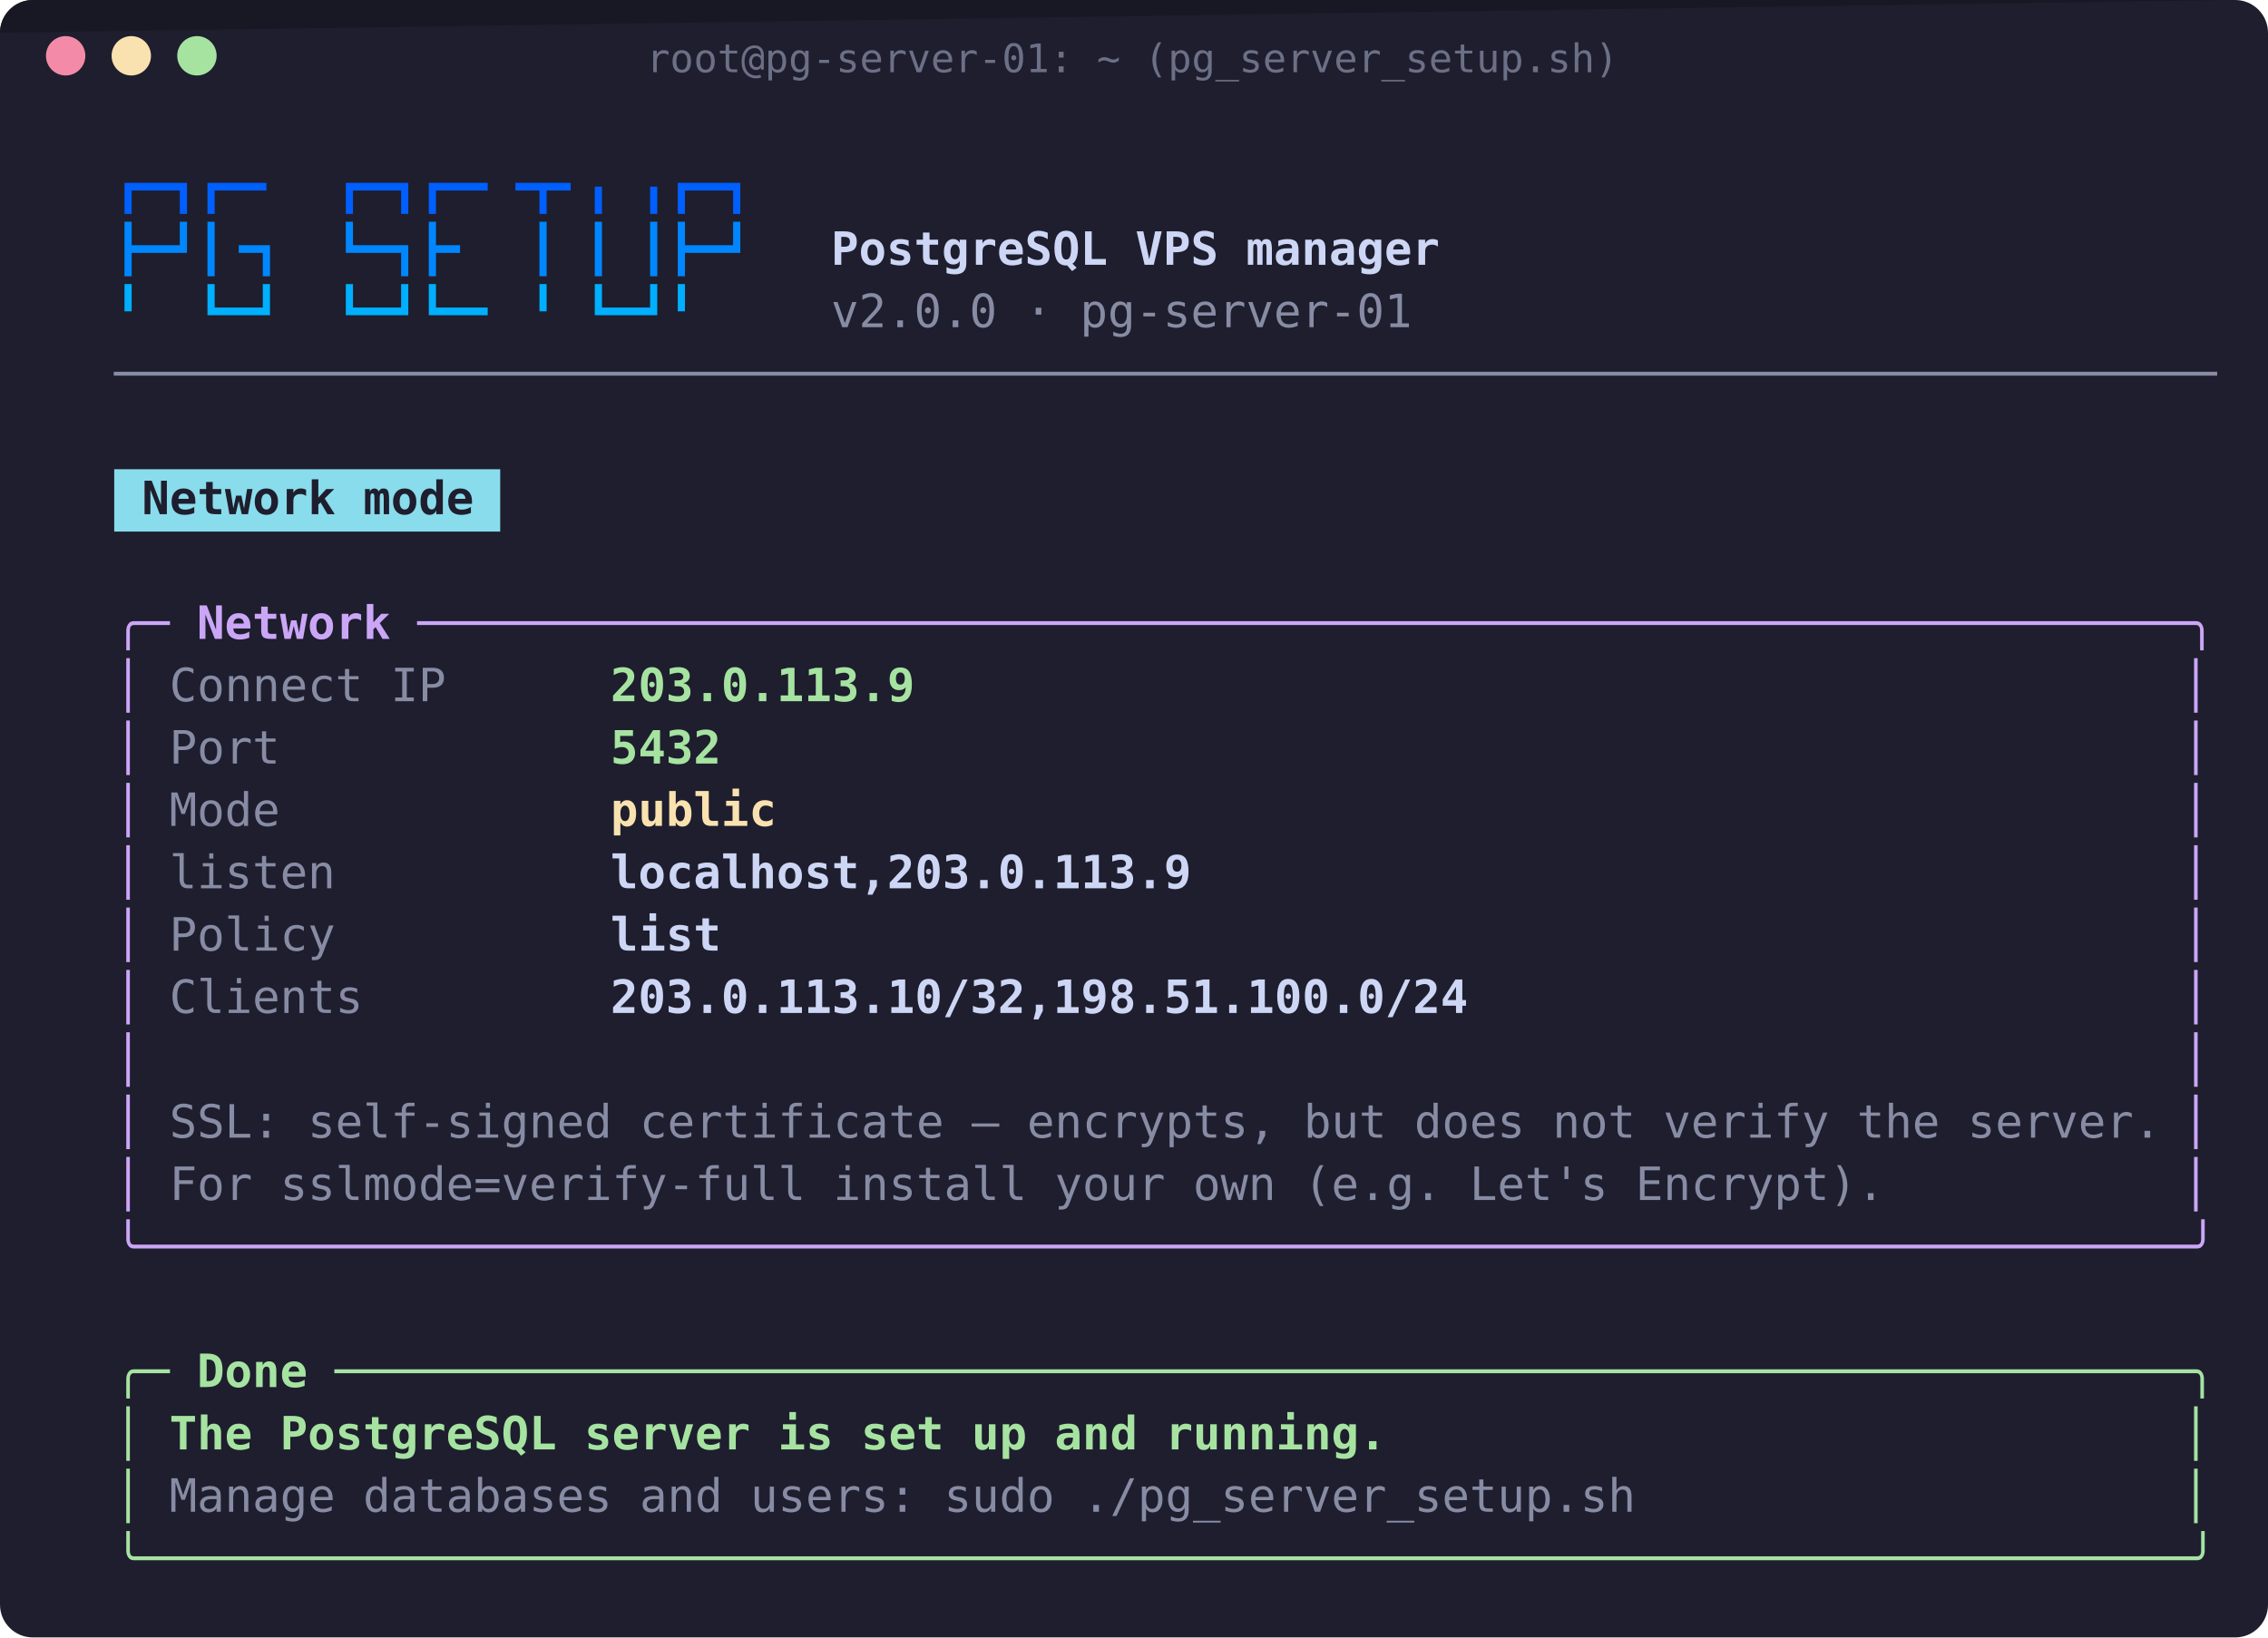
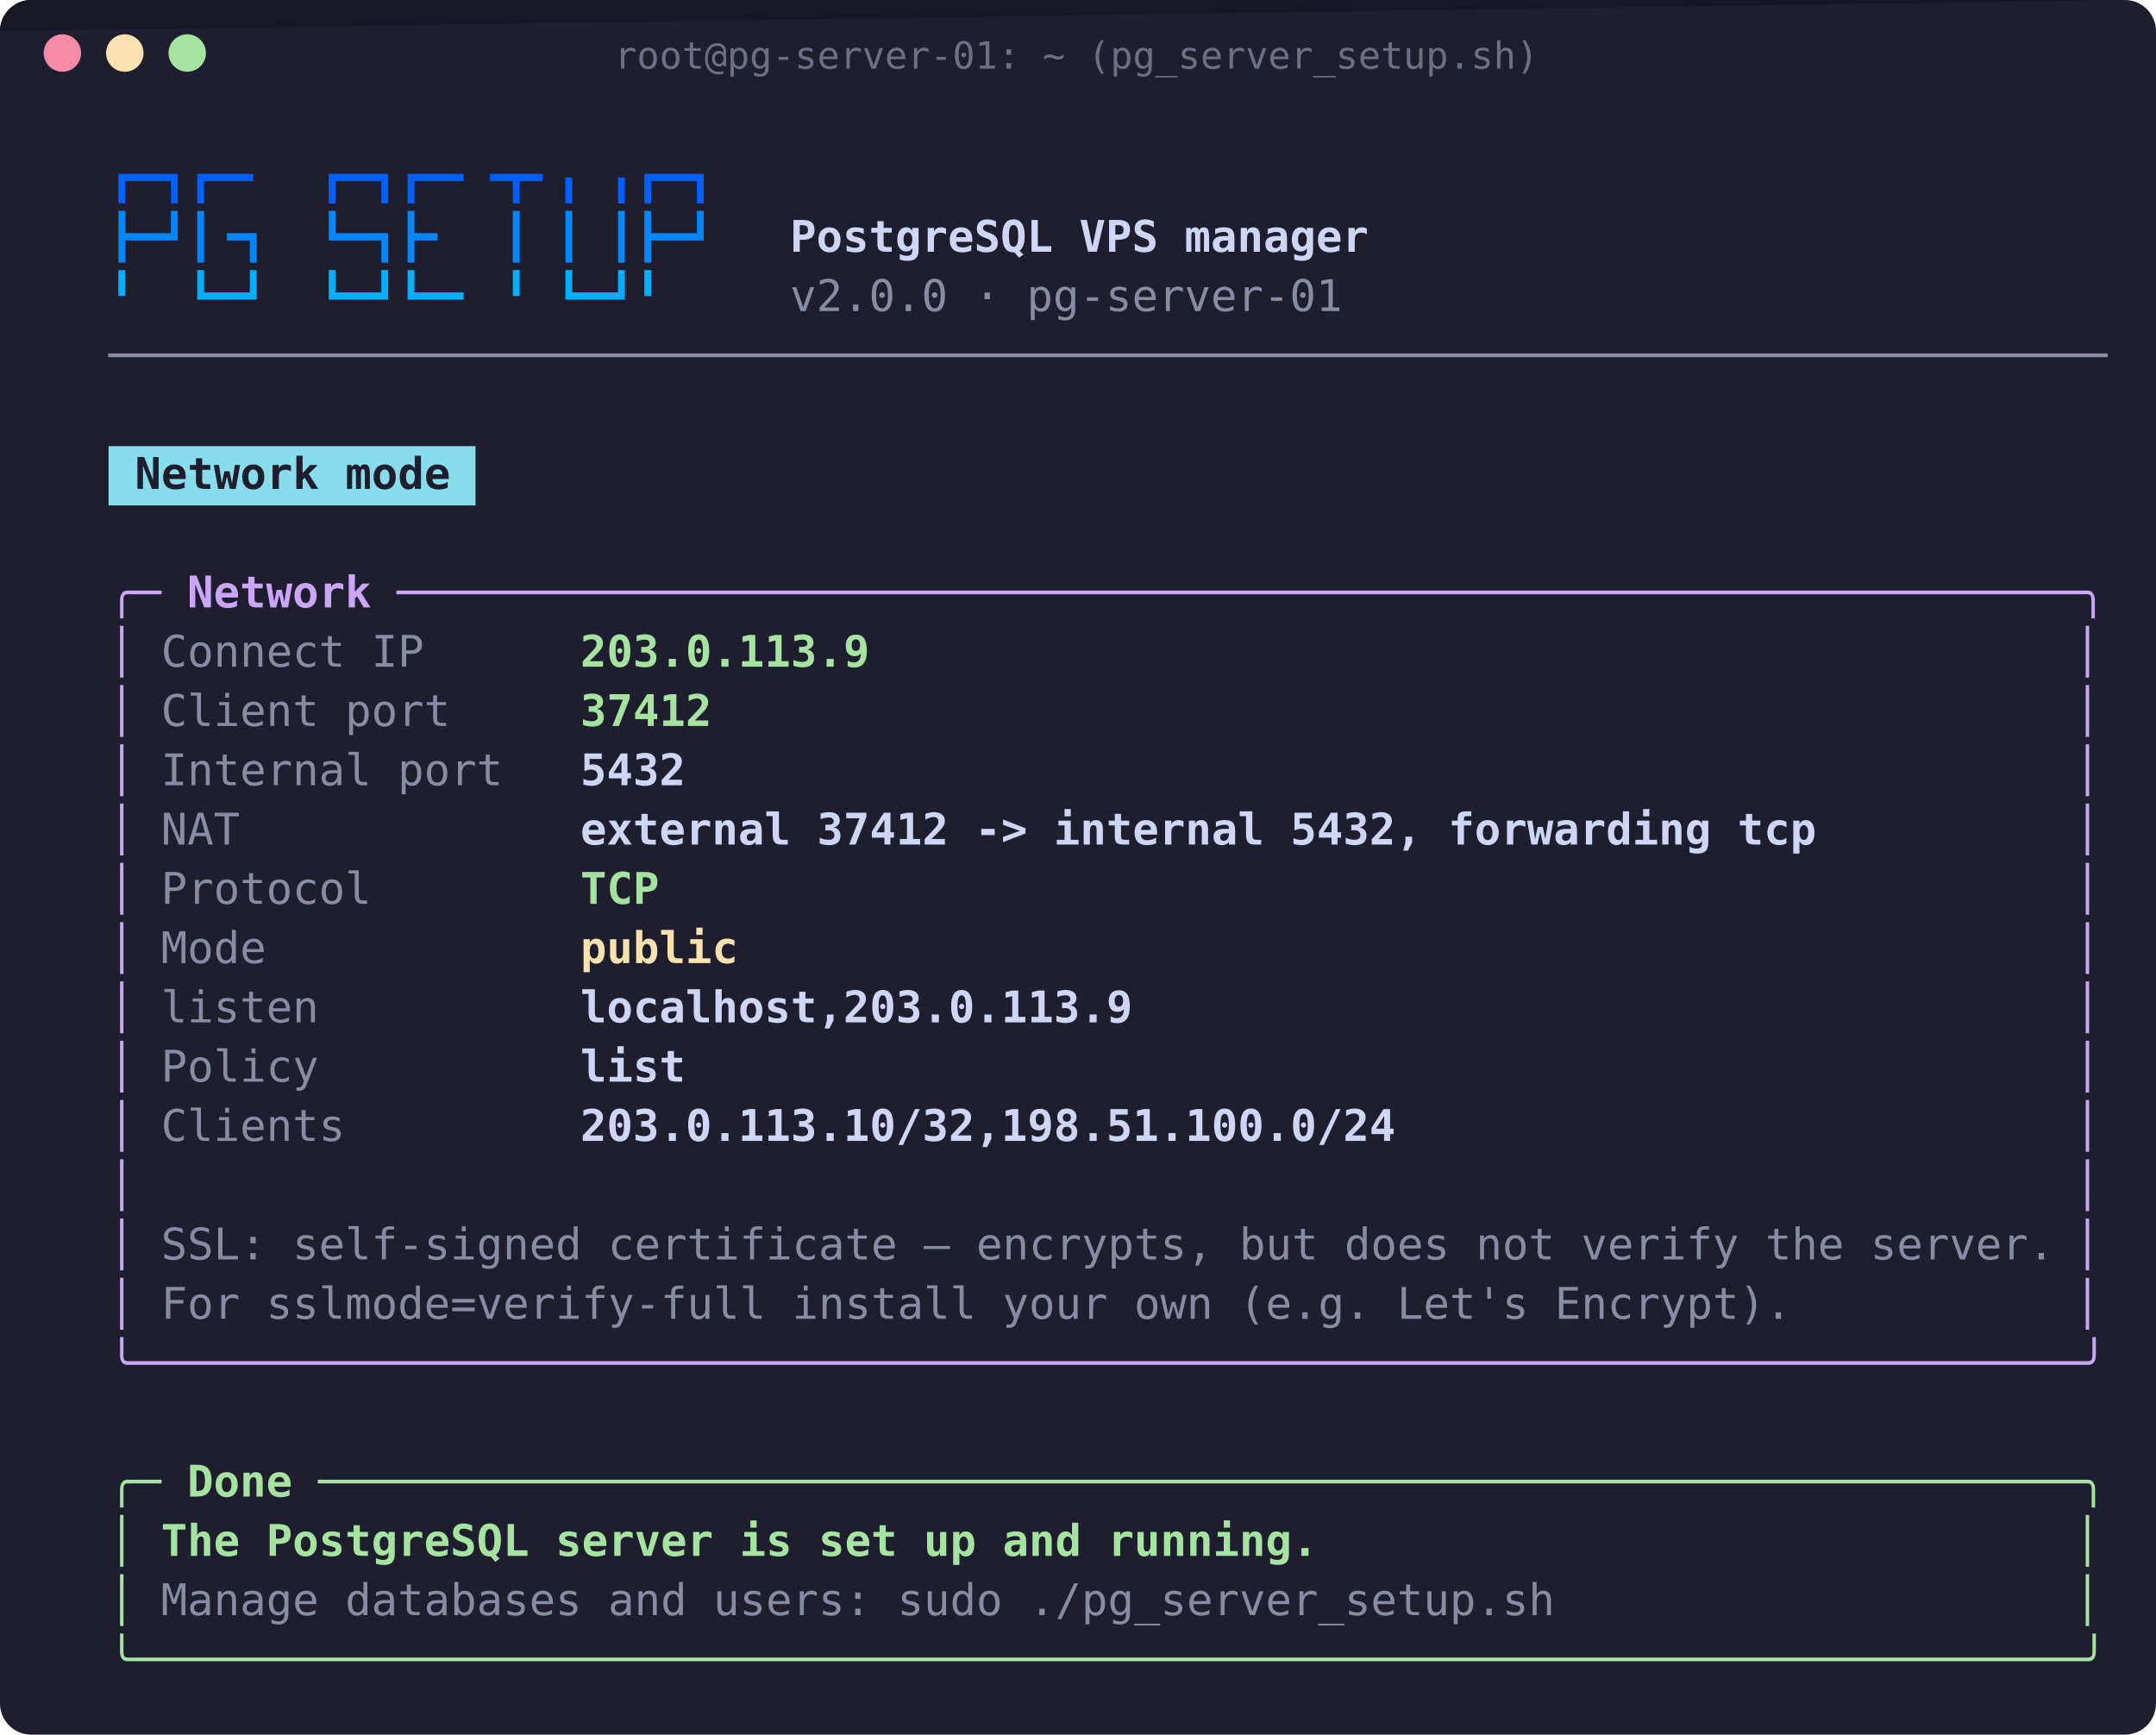
- <svg xmlns="http://www.w3.org/2000/svg" width="691" height="499" viewBox="0 0 691 499" role="img" aria-label="root@pg-server-01: ~ (pg_server_setup.sh)">
+ <svg xmlns="http://www.w3.org/2000/svg" width="691" height="556" viewBox="0 0 691 556" role="img" aria-label="root@pg-server-01: ~ (pg_server_setup.sh)">
  <rect width="100%" height="100%" rx="10" fill="#1e1e2e" />
  <path d="M0 10a10 10 0 0 1 10-10h671p10 10v24H0z" fill="#181825" />
  <circle cx="20" cy="17" r="6" fill="#f38ba8" />
  <circle cx="40" cy="17" r="6" fill="#f9e2af" />
  <circle cx="60" cy="17" r="6" fill="#a6e3a1" />
  <text x="345" y="22" fill="#6c7086" font-size="12" text-anchor="middle" font-family="'JetBrains Mono','DejaVu Sans Mono',Menlo,Consolas,monospace">root@pg-server-01: ~ (pg_server_setup.sh)</text>
  <g font-family="'JetBrains Mono','DejaVu Sans Mono',Menlo,Consolas,monospace" font-size="14">
    <text x="34.8" y="61.7" fill="#005fff" font-weight="bold" textLength="193.2" lengthAdjust="spacingAndGlyphs" xml:space="preserve">┏━┓┏━╸  ┏━┓┏━╸╺┳╸╻ ╻┏━┓</text>
    <text x="34.8" y="80.7" fill="#0087ff" font-weight="bold" textLength="193.2" lengthAdjust="spacingAndGlyphs" xml:space="preserve">┣━┛┃╺┓  ┗━┓┣╸  ┃ ┃ ┃┣━┛</text>
    <text x="253.2" y="80.7" fill="#cdd6f4" font-weight="bold" textLength="184.8" lengthAdjust="spacingAndGlyphs" xml:space="preserve">PostgreSQL VPS manager</text>
    <text x="34.8" y="99.7" fill="#00afff" font-weight="bold" textLength="193.2" lengthAdjust="spacingAndGlyphs" xml:space="preserve">╹  ┗━┛  ┗━┛┗━╸ ╹ ┗━┛╹  </text>
    <text x="253.2" y="99.7" fill="#cdd6f4" opacity="0.6" textLength="176.4" lengthAdjust="spacingAndGlyphs" xml:space="preserve">v2.0.0 · pg-server-01</text>
    <text x="34.8" y="118.7" fill="#cdd6f4" opacity="0.6" textLength="638.4" lengthAdjust="spacingAndGlyphs" xml:space="preserve">────────────────────────────────────────────────────────────────────────────</text>
    <rect x="34.8" y="143.0" width="117.6" height="19.0" fill="#89dceb" />
    <text x="34.8" y="156.7" fill="#1e1e2e" font-weight="bold" textLength="117.6" lengthAdjust="spacingAndGlyphs" xml:space="preserve"> Network mode </text>
    <text x="34.8" y="194.7" fill="#cba6f7" font-weight="bold" textLength="16.8" lengthAdjust="spacingAndGlyphs" xml:space="preserve">╭─</text>
    <text x="60.0" y="194.7" fill="#cba6f7" font-weight="bold" textLength="58.8" lengthAdjust="spacingAndGlyphs" xml:space="preserve">Network</text>
    <text x="127.2" y="194.7" fill="#cba6f7" font-weight="bold" textLength="546.0" lengthAdjust="spacingAndGlyphs" xml:space="preserve">────────────────────────────────────────────────────────────────╮</text>
    <text x="34.8" y="213.7" fill="#cba6f7" font-weight="bold" textLength="8.4" lengthAdjust="spacingAndGlyphs" xml:space="preserve">│</text>
    <text x="51.6" y="213.7" fill="#cdd6f4" opacity="0.6" textLength="84.0" lengthAdjust="spacingAndGlyphs" xml:space="preserve">Connect IP</text>
    <text x="186.0" y="213.7" fill="#a6e3a1" font-weight="bold" textLength="92.4" lengthAdjust="spacingAndGlyphs" xml:space="preserve">203.0.113.9</text>
    <text x="664.8" y="213.7" fill="#cba6f7" font-weight="bold" textLength="8.4" lengthAdjust="spacingAndGlyphs" xml:space="preserve">│</text>
    <text x="34.8" y="232.7" fill="#cba6f7" font-weight="bold" textLength="8.4" lengthAdjust="spacingAndGlyphs" xml:space="preserve">│</text>
-     <text x="51.6" y="232.7" fill="#cdd6f4" opacity="0.6" textLength="33.6" lengthAdjust="spacingAndGlyphs" xml:space="preserve">Port</text>
-     <text x="186.0" y="232.7" fill="#a6e3a1" font-weight="bold" textLength="33.6" lengthAdjust="spacingAndGlyphs" xml:space="preserve">5432</text>
+     <text x="51.6" y="232.7" fill="#cdd6f4" opacity="0.6" textLength="92.4" lengthAdjust="spacingAndGlyphs" xml:space="preserve">Client port</text>
+     <text x="186.0" y="232.7" fill="#a6e3a1" font-weight="bold" textLength="42.0" lengthAdjust="spacingAndGlyphs" xml:space="preserve">37412</text>
    <text x="664.8" y="232.7" fill="#cba6f7" font-weight="bold" textLength="8.4" lengthAdjust="spacingAndGlyphs" xml:space="preserve">│</text>
    <text x="34.8" y="251.7" fill="#cba6f7" font-weight="bold" textLength="8.4" lengthAdjust="spacingAndGlyphs" xml:space="preserve">│</text>
-     <text x="51.6" y="251.7" fill="#cdd6f4" opacity="0.6" textLength="33.6" lengthAdjust="spacingAndGlyphs" xml:space="preserve">Mode</text>
-     <text x="186.0" y="251.7" fill="#f9e2af" font-weight="bold" textLength="50.4" lengthAdjust="spacingAndGlyphs" xml:space="preserve">public</text>
+     <text x="51.6" y="251.7" fill="#cdd6f4" opacity="0.6" textLength="109.2" lengthAdjust="spacingAndGlyphs" xml:space="preserve">Internal port</text>
+     <text x="186.0" y="251.7" fill="#cdd6f4" font-weight="bold" textLength="33.6" lengthAdjust="spacingAndGlyphs" xml:space="preserve">5432</text>
    <text x="664.8" y="251.7" fill="#cba6f7" font-weight="bold" textLength="8.4" lengthAdjust="spacingAndGlyphs" xml:space="preserve">│</text>
    <text x="34.8" y="270.7" fill="#cba6f7" font-weight="bold" textLength="8.4" lengthAdjust="spacingAndGlyphs" xml:space="preserve">│</text>
-     <text x="51.6" y="270.7" fill="#cdd6f4" opacity="0.6" textLength="50.4" lengthAdjust="spacingAndGlyphs" xml:space="preserve">listen</text>
-     <text x="186.0" y="270.7" fill="#cdd6f4" font-weight="bold" textLength="176.4" lengthAdjust="spacingAndGlyphs" xml:space="preserve">localhost,203.0.113.9</text>
+     <text x="51.6" y="270.7" fill="#cdd6f4" opacity="0.6" textLength="25.2" lengthAdjust="spacingAndGlyphs" xml:space="preserve">NAT</text>
+     <text x="186.0" y="270.7" fill="#cdd6f4" font-weight="bold" textLength="394.8" lengthAdjust="spacingAndGlyphs" xml:space="preserve">external 37412 -&gt; internal 5432, forwarding tcp</text>
    <text x="664.8" y="270.7" fill="#cba6f7" font-weight="bold" textLength="8.4" lengthAdjust="spacingAndGlyphs" xml:space="preserve">│</text>
    <text x="34.8" y="289.7" fill="#cba6f7" font-weight="bold" textLength="8.4" lengthAdjust="spacingAndGlyphs" xml:space="preserve">│</text>
-     <text x="51.6" y="289.7" fill="#cdd6f4" opacity="0.6" textLength="50.4" lengthAdjust="spacingAndGlyphs" xml:space="preserve">Policy</text>
-     <text x="186.0" y="289.7" fill="#cdd6f4" font-weight="bold" textLength="33.6" lengthAdjust="spacingAndGlyphs" xml:space="preserve">list</text>
+     <text x="51.6" y="289.7" fill="#cdd6f4" opacity="0.6" textLength="67.2" lengthAdjust="spacingAndGlyphs" xml:space="preserve">Protocol</text>
+     <text x="186.0" y="289.7" fill="#a6e3a1" font-weight="bold" textLength="25.2" lengthAdjust="spacingAndGlyphs" xml:space="preserve">TCP</text>
    <text x="664.8" y="289.7" fill="#cba6f7" font-weight="bold" textLength="8.4" lengthAdjust="spacingAndGlyphs" xml:space="preserve">│</text>
    <text x="34.8" y="308.7" fill="#cba6f7" font-weight="bold" textLength="8.4" lengthAdjust="spacingAndGlyphs" xml:space="preserve">│</text>
-     <text x="51.6" y="308.7" fill="#cdd6f4" opacity="0.6" textLength="58.8" lengthAdjust="spacingAndGlyphs" xml:space="preserve">Clients</text>
-     <text x="186.0" y="308.7" fill="#cdd6f4" font-weight="bold" textLength="260.4" lengthAdjust="spacingAndGlyphs" xml:space="preserve">203.0.113.10/32,198.51.100.0/24</text>
+     <text x="51.6" y="308.7" fill="#cdd6f4" opacity="0.6" textLength="33.6" lengthAdjust="spacingAndGlyphs" xml:space="preserve">Mode</text>
+     <text x="186.0" y="308.7" fill="#f9e2af" font-weight="bold" textLength="50.4" lengthAdjust="spacingAndGlyphs" xml:space="preserve">public</text>
    <text x="664.8" y="308.7" fill="#cba6f7" font-weight="bold" textLength="8.4" lengthAdjust="spacingAndGlyphs" xml:space="preserve">│</text>
    <text x="34.8" y="327.7" fill="#cba6f7" font-weight="bold" textLength="8.4" lengthAdjust="spacingAndGlyphs" xml:space="preserve">│</text>
+     <text x="51.6" y="327.7" fill="#cdd6f4" opacity="0.6" textLength="50.4" lengthAdjust="spacingAndGlyphs" xml:space="preserve">listen</text>
+     <text x="186.0" y="327.7" fill="#cdd6f4" font-weight="bold" textLength="176.4" lengthAdjust="spacingAndGlyphs" xml:space="preserve">localhost,203.0.113.9</text>
    <text x="664.8" y="327.7" fill="#cba6f7" font-weight="bold" textLength="8.4" lengthAdjust="spacingAndGlyphs" xml:space="preserve">│</text>
    <text x="34.8" y="346.7" fill="#cba6f7" font-weight="bold" textLength="8.4" lengthAdjust="spacingAndGlyphs" xml:space="preserve">│</text>
-     <text x="51.6" y="346.7" fill="#cdd6f4" opacity="0.6" textLength="604.8" lengthAdjust="spacingAndGlyphs" xml:space="preserve">SSL: self-signed certificate — encrypts, but does not verify the server.</text>
+     <text x="51.6" y="346.7" fill="#cdd6f4" opacity="0.6" textLength="50.4" lengthAdjust="spacingAndGlyphs" xml:space="preserve">Policy</text>
+     <text x="186.0" y="346.7" fill="#cdd6f4" font-weight="bold" textLength="33.6" lengthAdjust="spacingAndGlyphs" xml:space="preserve">list</text>
    <text x="664.8" y="346.7" fill="#cba6f7" font-weight="bold" textLength="8.4" lengthAdjust="spacingAndGlyphs" xml:space="preserve">│</text>
    <text x="34.8" y="365.7" fill="#cba6f7" font-weight="bold" textLength="8.4" lengthAdjust="spacingAndGlyphs" xml:space="preserve">│</text>
-     <text x="51.6" y="365.7" fill="#cdd6f4" opacity="0.6" textLength="520.8" lengthAdjust="spacingAndGlyphs" xml:space="preserve">For sslmode=verify-full install your own (e.g. Let's Encrypt).</text>
+     <text x="51.6" y="365.7" fill="#cdd6f4" opacity="0.6" textLength="58.8" lengthAdjust="spacingAndGlyphs" xml:space="preserve">Clients</text>
+     <text x="186.0" y="365.7" fill="#cdd6f4" font-weight="bold" textLength="260.4" lengthAdjust="spacingAndGlyphs" xml:space="preserve">203.0.113.10/32,198.51.100.0/24</text>
    <text x="664.8" y="365.7" fill="#cba6f7" font-weight="bold" textLength="8.4" lengthAdjust="spacingAndGlyphs" xml:space="preserve">│</text>
-     <text x="34.8" y="384.7" fill="#cba6f7" font-weight="bold" textLength="638.4" lengthAdjust="spacingAndGlyphs" xml:space="preserve">╰──────────────────────────────────────────────────────────────────────────╯</text>
-     <text x="34.8" y="422.7" fill="#a6e3a1" font-weight="bold" textLength="16.8" lengthAdjust="spacingAndGlyphs" xml:space="preserve">╭─</text>
-     <text x="60.0" y="422.7" fill="#a6e3a1" font-weight="bold" textLength="33.6" lengthAdjust="spacingAndGlyphs" xml:space="preserve">Done</text>
-     <text x="102.0" y="422.7" fill="#a6e3a1" font-weight="bold" textLength="571.2" lengthAdjust="spacingAndGlyphs" xml:space="preserve">───────────────────────────────────────────────────────────────────╮</text>
-     <text x="34.8" y="441.7" fill="#a6e3a1" font-weight="bold" textLength="8.4" lengthAdjust="spacingAndGlyphs" xml:space="preserve">│</text>
-     <text x="51.6" y="441.7" fill="#a6e3a1" font-weight="bold" textLength="369.6" lengthAdjust="spacingAndGlyphs" xml:space="preserve">The PostgreSQL server is set up and running.</text>
-     <text x="664.8" y="441.7" fill="#a6e3a1" font-weight="bold" textLength="8.4" lengthAdjust="spacingAndGlyphs" xml:space="preserve">│</text>
-     <text x="34.8" y="460.7" fill="#a6e3a1" font-weight="bold" textLength="8.4" lengthAdjust="spacingAndGlyphs" xml:space="preserve">│</text>
-     <text x="51.6" y="460.7" fill="#cdd6f4" opacity="0.6" textLength="445.2" lengthAdjust="spacingAndGlyphs" xml:space="preserve">Manage databases and users: sudo ./pg_server_setup.sh</text>
-     <text x="664.8" y="460.7" fill="#a6e3a1" font-weight="bold" textLength="8.4" lengthAdjust="spacingAndGlyphs" xml:space="preserve">│</text>
-     <text x="34.8" y="479.7" fill="#a6e3a1" font-weight="bold" textLength="638.4" lengthAdjust="spacingAndGlyphs" xml:space="preserve">╰──────────────────────────────────────────────────────────────────────────╯</text>
+     <text x="34.8" y="384.7" fill="#cba6f7" font-weight="bold" textLength="8.4" lengthAdjust="spacingAndGlyphs" xml:space="preserve">│</text>
+     <text x="664.8" y="384.7" fill="#cba6f7" font-weight="bold" textLength="8.4" lengthAdjust="spacingAndGlyphs" xml:space="preserve">│</text>
+     <text x="34.8" y="403.7" fill="#cba6f7" font-weight="bold" textLength="8.4" lengthAdjust="spacingAndGlyphs" xml:space="preserve">│</text>
+     <text x="51.6" y="403.7" fill="#cdd6f4" opacity="0.6" textLength="604.8" lengthAdjust="spacingAndGlyphs" xml:space="preserve">SSL: self-signed certificate — encrypts, but does not verify the server.</text>
+     <text x="664.8" y="403.7" fill="#cba6f7" font-weight="bold" textLength="8.4" lengthAdjust="spacingAndGlyphs" xml:space="preserve">│</text>
+     <text x="34.8" y="422.7" fill="#cba6f7" font-weight="bold" textLength="8.4" lengthAdjust="spacingAndGlyphs" xml:space="preserve">│</text>
+     <text x="51.6" y="422.7" fill="#cdd6f4" opacity="0.6" textLength="520.8" lengthAdjust="spacingAndGlyphs" xml:space="preserve">For sslmode=verify-full install your own (e.g. Let's Encrypt).</text>
+     <text x="664.8" y="422.7" fill="#cba6f7" font-weight="bold" textLength="8.4" lengthAdjust="spacingAndGlyphs" xml:space="preserve">│</text>
+     <text x="34.8" y="441.7" fill="#cba6f7" font-weight="bold" textLength="638.4" lengthAdjust="spacingAndGlyphs" xml:space="preserve">╰──────────────────────────────────────────────────────────────────────────╯</text>
+     <text x="34.8" y="479.7" fill="#a6e3a1" font-weight="bold" textLength="16.8" lengthAdjust="spacingAndGlyphs" xml:space="preserve">╭─</text>
+     <text x="60.0" y="479.7" fill="#a6e3a1" font-weight="bold" textLength="33.6" lengthAdjust="spacingAndGlyphs" xml:space="preserve">Done</text>
+     <text x="102.0" y="479.7" fill="#a6e3a1" font-weight="bold" textLength="571.2" lengthAdjust="spacingAndGlyphs" xml:space="preserve">───────────────────────────────────────────────────────────────────╮</text>
+     <text x="34.8" y="498.7" fill="#a6e3a1" font-weight="bold" textLength="8.4" lengthAdjust="spacingAndGlyphs" xml:space="preserve">│</text>
+     <text x="51.6" y="498.7" fill="#a6e3a1" font-weight="bold" textLength="369.6" lengthAdjust="spacingAndGlyphs" xml:space="preserve">The PostgreSQL server is set up and running.</text>
+     <text x="664.8" y="498.7" fill="#a6e3a1" font-weight="bold" textLength="8.4" lengthAdjust="spacingAndGlyphs" xml:space="preserve">│</text>
+     <text x="34.8" y="517.7" fill="#a6e3a1" font-weight="bold" textLength="8.4" lengthAdjust="spacingAndGlyphs" xml:space="preserve">│</text>
+     <text x="51.6" y="517.7" fill="#cdd6f4" opacity="0.6" textLength="445.2" lengthAdjust="spacingAndGlyphs" xml:space="preserve">Manage databases and users: sudo ./pg_server_setup.sh</text>
+     <text x="664.8" y="517.7" fill="#a6e3a1" font-weight="bold" textLength="8.4" lengthAdjust="spacingAndGlyphs" xml:space="preserve">│</text>
+     <text x="34.8" y="536.7" fill="#a6e3a1" font-weight="bold" textLength="638.4" lengthAdjust="spacingAndGlyphs" xml:space="preserve">╰──────────────────────────────────────────────────────────────────────────╯</text>
  </g>
</svg>
